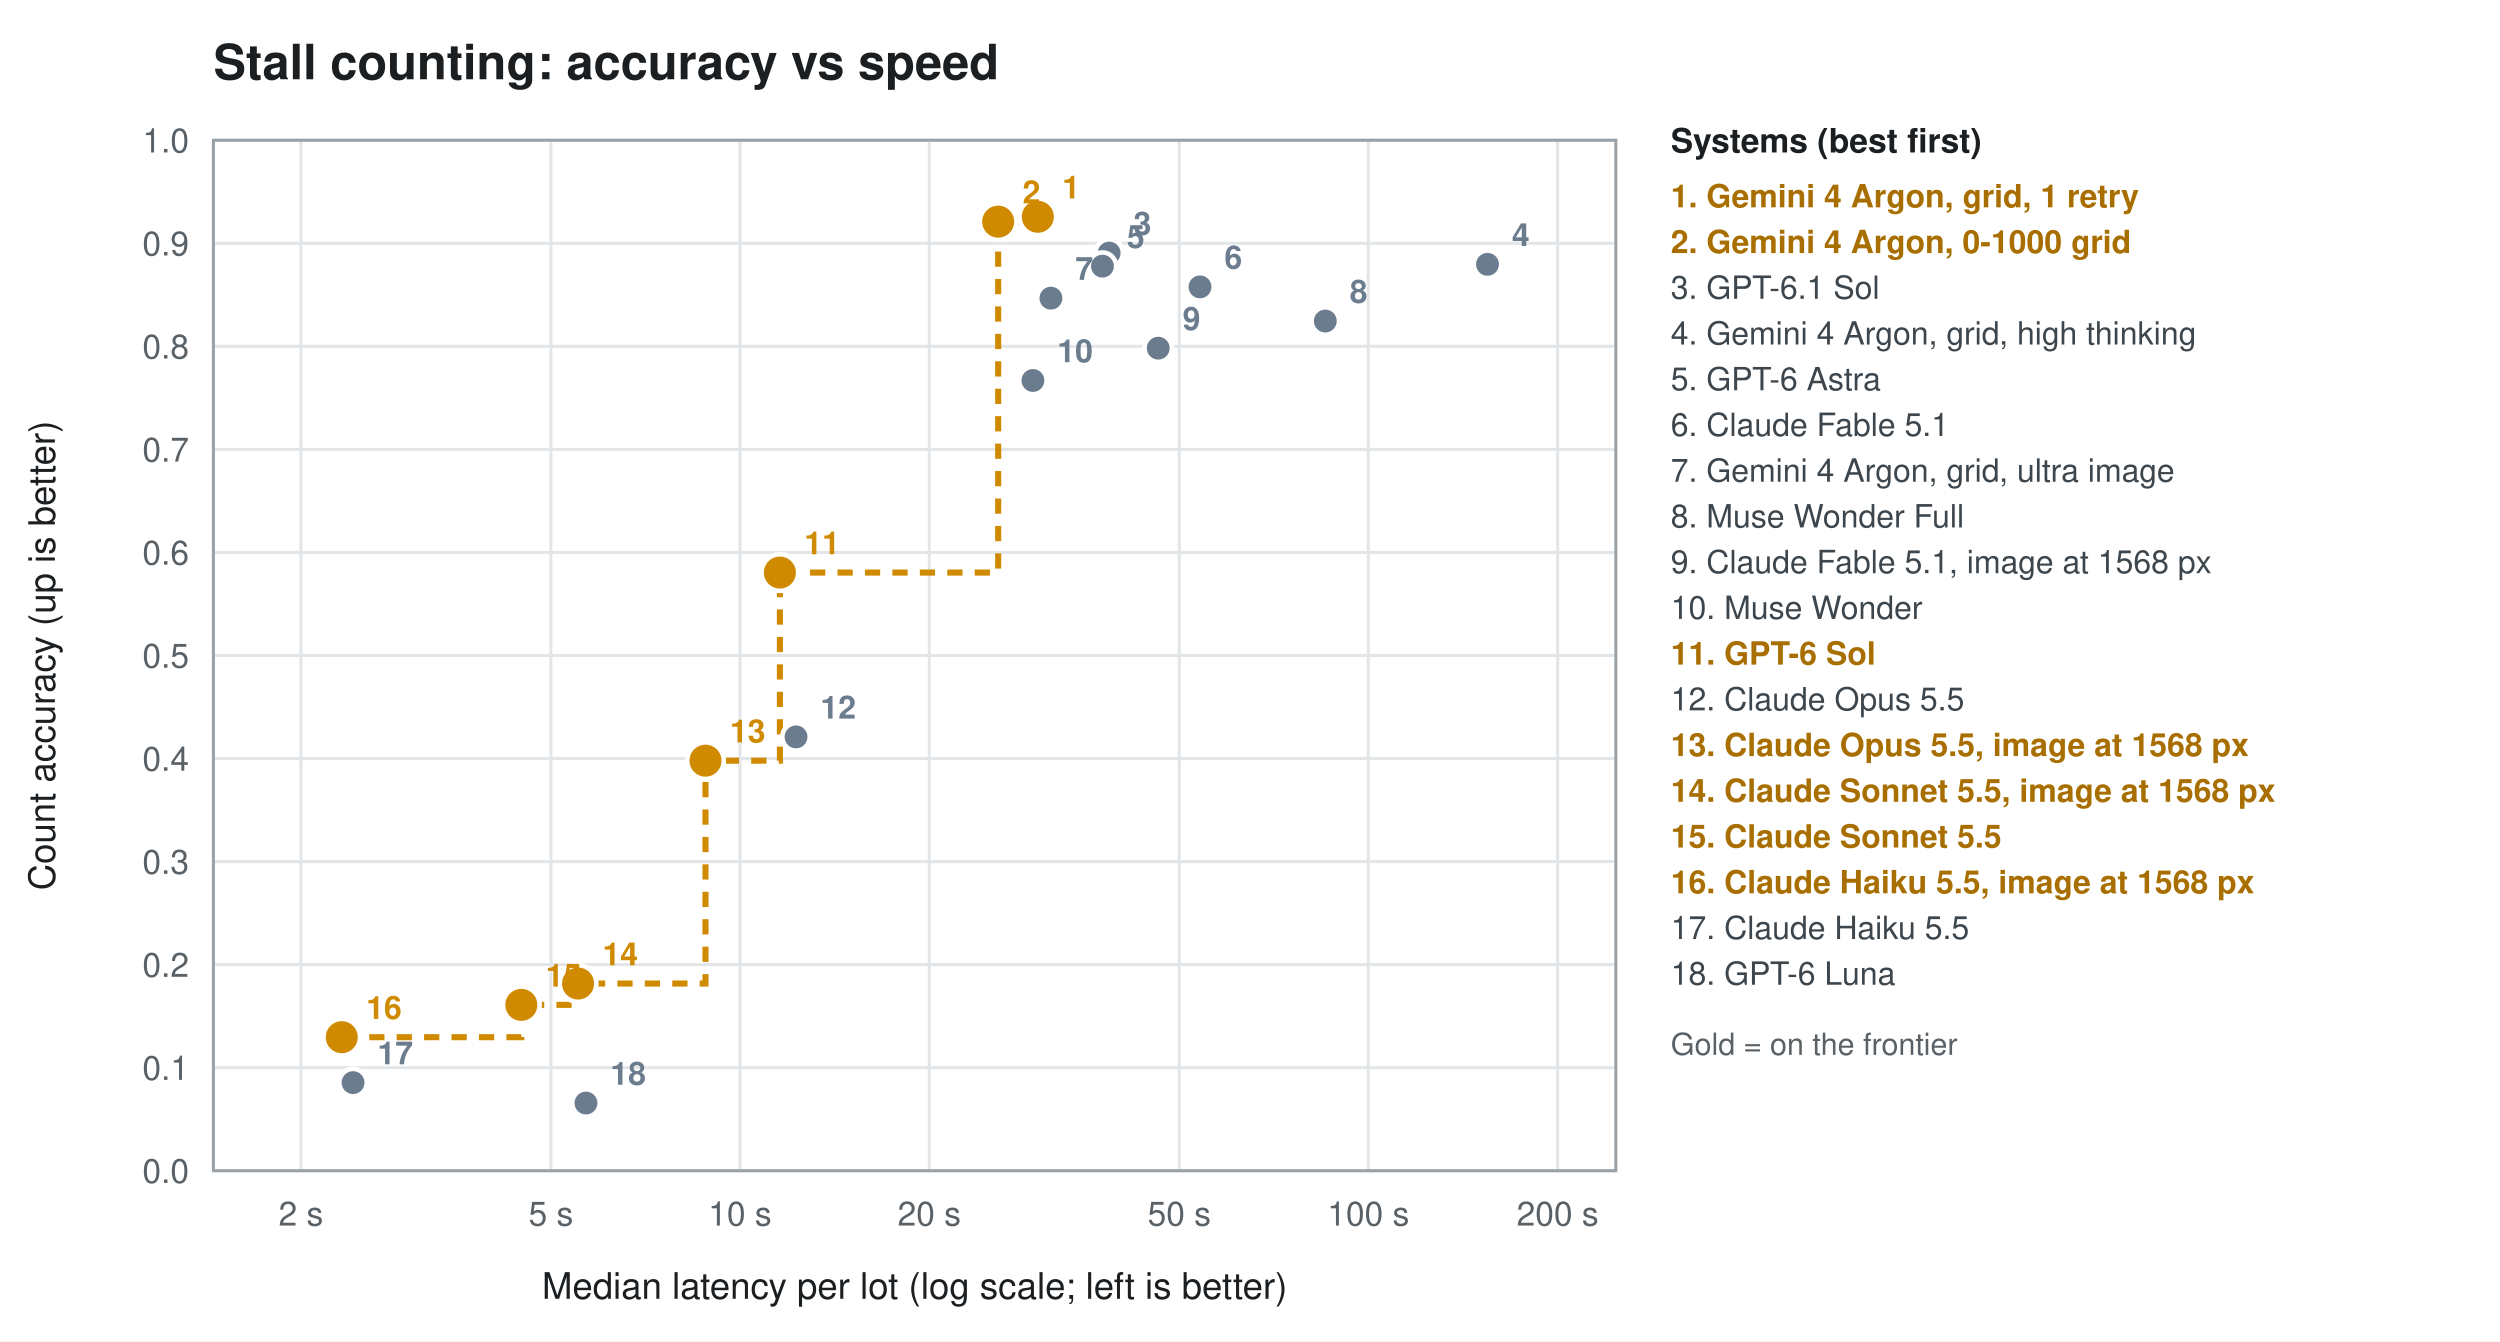
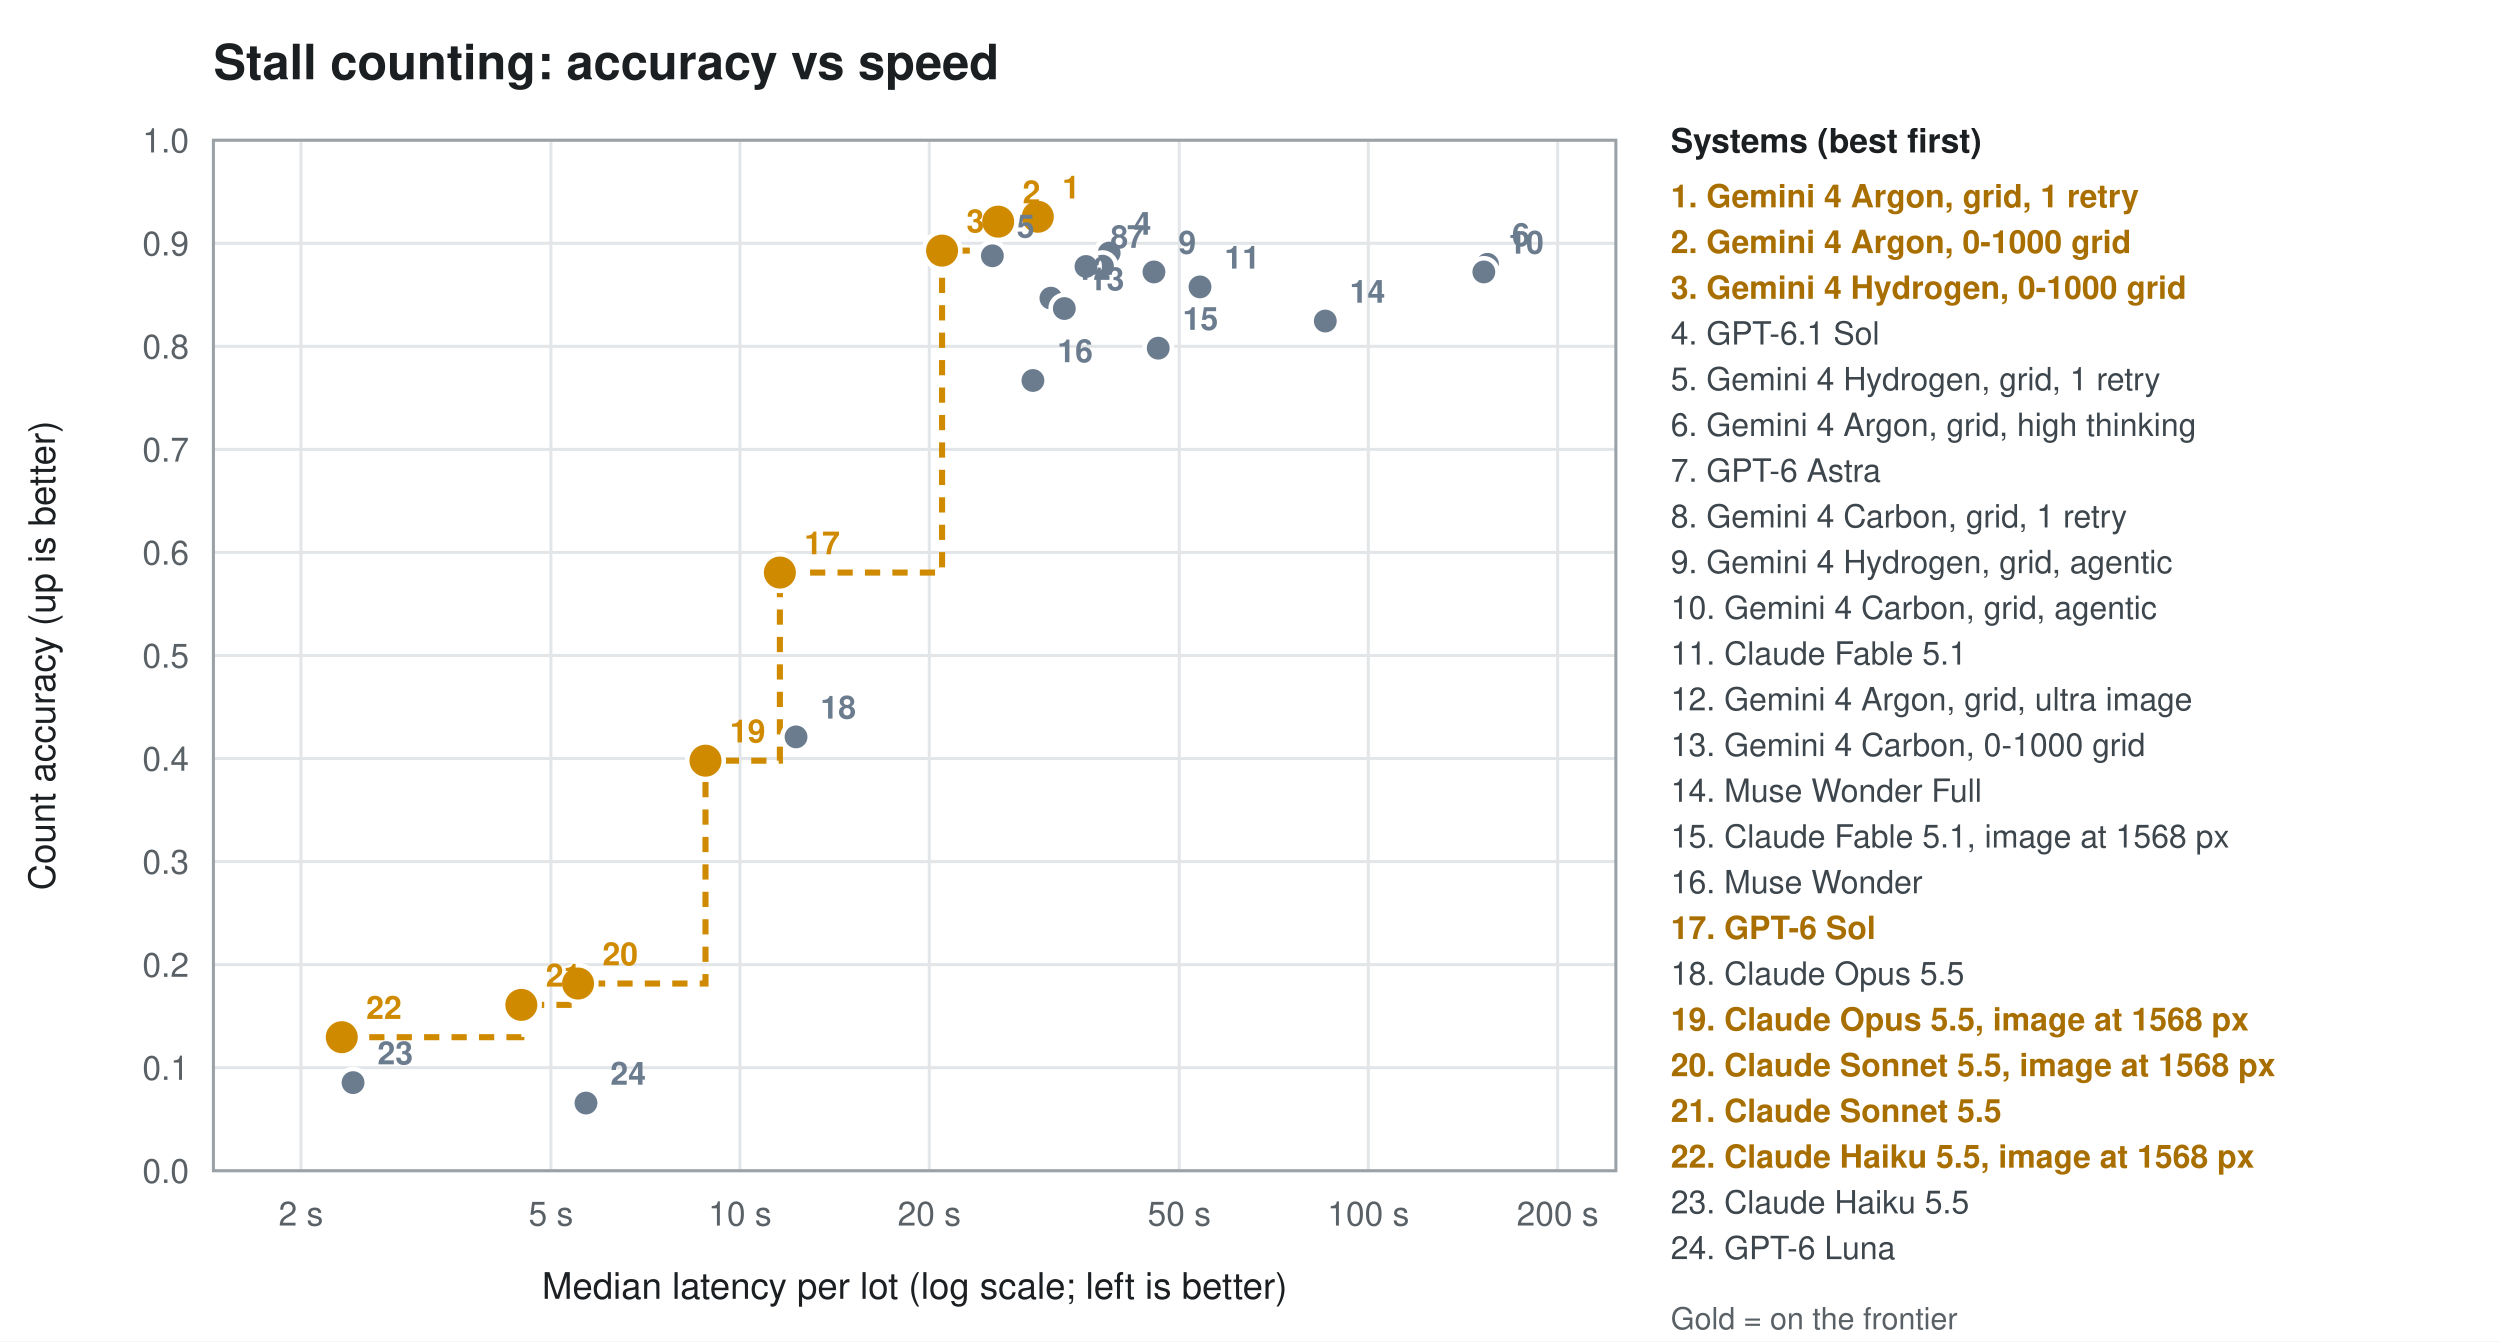
<svg xmlns="http://www.w3.org/2000/svg" viewBox="0 0 820 440" font-family="Helvetica, Arial, sans-serif">
  <rect width="820" height="440" fill="#ffffff" />
  <text x="70" y="26" font-size="16" font-weight="700" fill="#1b1f22">Stall counting: accuracy vs speed</text>
  <line x1="98.7" y1="46" x2="98.7" y2="384" stroke="#e3e6e8" />
  <text x="98.7" y="402" font-size="11" text-anchor="middle" fill="#5a6166">2 s</text>
  <line x1="180.7" y1="46" x2="180.7" y2="384" stroke="#e3e6e8" />
  <text x="180.7" y="402" font-size="11" text-anchor="middle" fill="#5a6166">5 s</text>
  <line x1="242.7" y1="46" x2="242.7" y2="384" stroke="#e3e6e8" />
  <text x="242.7" y="402" font-size="11" text-anchor="middle" fill="#5a6166">10 s</text>
  <line x1="304.8" y1="46" x2="304.8" y2="384" stroke="#e3e6e8" />
  <text x="304.8" y="402" font-size="11" text-anchor="middle" fill="#5a6166">20 s</text>
  <line x1="386.8" y1="46" x2="386.8" y2="384" stroke="#e3e6e8" />
  <text x="386.8" y="402" font-size="11" text-anchor="middle" fill="#5a6166">50 s</text>
  <line x1="448.8" y1="46" x2="448.8" y2="384" stroke="#e3e6e8" />
  <text x="448.8" y="402" font-size="11" text-anchor="middle" fill="#5a6166">100 s</text>
  <line x1="510.9" y1="46" x2="510.9" y2="384" stroke="#e3e6e8" />
  <text x="510.9" y="402" font-size="11" text-anchor="middle" fill="#5a6166">200 s</text>
  <line x1="70" y1="384.0" x2="530" y2="384.0" stroke="#e3e6e8" />
  <text x="62" y="388.0" font-size="11" text-anchor="end" fill="#5a6166">0.0</text>
  <line x1="70" y1="350.2" x2="530" y2="350.2" stroke="#e3e6e8" />
  <text x="62" y="354.2" font-size="11" text-anchor="end" fill="#5a6166">0.1</text>
  <line x1="70" y1="316.4" x2="530" y2="316.4" stroke="#e3e6e8" />
  <text x="62" y="320.4" font-size="11" text-anchor="end" fill="#5a6166">0.2</text>
  <line x1="70" y1="282.6" x2="530" y2="282.6" stroke="#e3e6e8" />
  <text x="62" y="286.6" font-size="11" text-anchor="end" fill="#5a6166">0.3</text>
  <line x1="70" y1="248.8" x2="530" y2="248.8" stroke="#e3e6e8" />
  <text x="62" y="252.8" font-size="11" text-anchor="end" fill="#5a6166">0.4</text>
  <line x1="70" y1="215.0" x2="530" y2="215.0" stroke="#e3e6e8" />
  <text x="62" y="219.0" font-size="11" text-anchor="end" fill="#5a6166">0.5</text>
  <line x1="70" y1="181.2" x2="530" y2="181.2" stroke="#e3e6e8" />
  <text x="62" y="185.2" font-size="11" text-anchor="end" fill="#5a6166">0.6</text>
  <line x1="70" y1="147.4" x2="530" y2="147.4" stroke="#e3e6e8" />
  <text x="62" y="151.4" font-size="11" text-anchor="end" fill="#5a6166">0.7</text>
  <line x1="70" y1="113.6" x2="530" y2="113.6" stroke="#e3e6e8" />
  <text x="62" y="117.6" font-size="11" text-anchor="end" fill="#5a6166">0.8</text>
  <line x1="70" y1="79.8" x2="530" y2="79.8" stroke="#e3e6e8" />
  <text x="62" y="83.8" font-size="11" text-anchor="end" fill="#5a6166">0.9</text>
  <line x1="70" y1="46.0" x2="530" y2="46.0" stroke="#e3e6e8" />
  <text x="62" y="50.0" font-size="11" text-anchor="end" fill="#5a6166">1.0</text>
  <rect x="70" y="46" width="460" height="338" fill="none" stroke="#9aa2a7" />
  <text x="300.0" y="426" font-size="12" text-anchor="middle" fill="#1b1f22">Median latency per lot (log scale; left is better)</text>
  <text transform="translate(18 215.0) rotate(-90)" font-size="12" text-anchor="middle" fill="#1b1f22">Count accuracy (up is better)</text>
-   <path d="M112.1,340.2 L171.0,340.2 L171.0,329.6 L189.6,329.6 L189.6,322.6 L231.4,322.6 L231.4,249.5 L255.8,249.5 L255.8,187.8 L327.4,187.8 L327.4,72.7 L340.4,72.7 L340.4,71.1" fill="none" stroke="#d08a00" stroke-width="2" stroke-dasharray="5 4" />
+   <path d="M112.1,340.2 L171.0,340.2 L171.0,329.6 L189.6,329.6 L189.6,322.6 L231.4,322.6 L231.4,249.5 L255.8,249.5 L255.8,187.8 L309.0,187.8 L309.0,82.2 L327.4,82.2 L327.4,72.7 L340.4,72.7 L340.4,71.1" fill="none" stroke="#d08a00" stroke-width="2" stroke-dasharray="5 4" />
  <circle cx="340.4" cy="71.1" r="6" fill="#d08a00" stroke="#ffffff" stroke-width="1.5" />
  <text x="348.4" y="65.1" font-size="10.5" font-weight="700" fill="#d08a00">1</text>
  <circle cx="327.4" cy="72.7" r="6" fill="#d08a00" stroke="#ffffff" stroke-width="1.5" />
  <text x="335.4" y="66.7" font-size="10.5" font-weight="700" fill="#d08a00">2</text>
+   <circle cx="309.0" cy="82.2" r="6" fill="#d08a00" stroke="#ffffff" stroke-width="1.5" />
+   <text x="317.0" y="76.2" font-size="10.5" font-weight="700" fill="#d08a00">3</text>
  <circle cx="363.8" cy="83.0" r="4.5" fill="#6b7c8f" stroke="#ffffff" stroke-width="1.5" />
-   <text x="371.8" y="77.0" font-size="10.5" font-weight="700" fill="#6b7c8f">3</text>
+   <text x="371.8" y="77.0" font-size="10.5" font-weight="700" fill="#6b7c8f">4</text>
+   <circle cx="325.5" cy="83.9" r="4.5" fill="#6b7c8f" stroke="#ffffff" stroke-width="1.5" />
+   <text x="333.5" y="77.9" font-size="10.5" font-weight="700" fill="#6b7c8f">5</text>
  <circle cx="487.9" cy="86.7" r="4.5" fill="#6b7c8f" stroke="#ffffff" stroke-width="1.5" />
-   <text x="495.9" y="80.7" font-size="10.5" font-weight="700" fill="#6b7c8f">4</text>
+   <text x="495.9" y="80.7" font-size="10.5" font-weight="700" fill="#6b7c8f">6</text>
  <circle cx="361.6" cy="87.3" r="4.5" fill="#6b7c8f" stroke="#ffffff" stroke-width="1.5" />
-   <text x="369.6" y="81.3" font-size="10.5" font-weight="700" fill="#6b7c8f">5</text>
+   <text x="369.6" y="81.3" font-size="10.5" font-weight="700" fill="#6b7c8f">7</text>
+   <circle cx="356.2" cy="87.4" r="4.5" fill="#6b7c8f" stroke="#ffffff" stroke-width="1.5" />
+   <text x="364.2" y="81.4" font-size="10.5" font-weight="700" fill="#6b7c8f">8</text>
+   <circle cx="378.5" cy="89.2" r="4.5" fill="#6b7c8f" stroke="#ffffff" stroke-width="1.5" />
+   <text x="386.5" y="83.2" font-size="10.5" font-weight="700" fill="#6b7c8f">9</text>
+   <circle cx="486.7" cy="89.2" r="4.5" fill="#6b7c8f" stroke="#ffffff" stroke-width="1.5" />
+   <text x="494.7" y="83.2" font-size="10.5" font-weight="700" fill="#6b7c8f">10</text>
  <circle cx="393.6" cy="94.1" r="4.5" fill="#6b7c8f" stroke="#ffffff" stroke-width="1.5" />
-   <text x="401.6" y="88.1" font-size="10.5" font-weight="700" fill="#6b7c8f">6</text>
+   <text x="401.6" y="88.1" font-size="10.5" font-weight="700" fill="#6b7c8f">11</text>
  <circle cx="344.7" cy="97.8" r="4.5" fill="#6b7c8f" stroke="#ffffff" stroke-width="1.5" />
-   <text x="352.7" y="91.8" font-size="10.5" font-weight="700" fill="#6b7c8f">7</text>
+   <text x="352.7" y="91.8" font-size="10.5" font-weight="700" fill="#6b7c8f">12</text>
+   <circle cx="349.1" cy="101.2" r="4.5" fill="#6b7c8f" stroke="#ffffff" stroke-width="1.5" />
+   <text x="357.1" y="95.2" font-size="10.5" font-weight="700" fill="#6b7c8f">13</text>
  <circle cx="434.7" cy="105.3" r="4.5" fill="#6b7c8f" stroke="#ffffff" stroke-width="1.5" />
-   <text x="442.7" y="99.3" font-size="10.5" font-weight="700" fill="#6b7c8f">8</text>
+   <text x="442.7" y="99.3" font-size="10.5" font-weight="700" fill="#6b7c8f">14</text>
  <circle cx="379.9" cy="114.2" r="4.5" fill="#6b7c8f" stroke="#ffffff" stroke-width="1.5" />
-   <text x="387.9" y="108.2" font-size="10.5" font-weight="700" fill="#6b7c8f">9</text>
+   <text x="387.9" y="108.2" font-size="10.5" font-weight="700" fill="#6b7c8f">15</text>
  <circle cx="338.8" cy="124.8" r="4.5" fill="#6b7c8f" stroke="#ffffff" stroke-width="1.5" />
-   <text x="346.8" y="118.8" font-size="10.5" font-weight="700" fill="#6b7c8f">10</text>
+   <text x="346.8" y="118.8" font-size="10.5" font-weight="700" fill="#6b7c8f">16</text>
  <circle cx="255.8" cy="187.8" r="6" fill="#d08a00" stroke="#ffffff" stroke-width="1.5" />
-   <text x="263.8" y="181.8" font-size="10.5" font-weight="700" fill="#d08a00">11</text>
+   <text x="263.8" y="181.8" font-size="10.5" font-weight="700" fill="#d08a00">17</text>
  <circle cx="261.1" cy="241.7" r="4.5" fill="#6b7c8f" stroke="#ffffff" stroke-width="1.5" />
-   <text x="269.1" y="235.7" font-size="10.5" font-weight="700" fill="#6b7c8f">12</text>
+   <text x="269.1" y="235.7" font-size="10.5" font-weight="700" fill="#6b7c8f">18</text>
  <circle cx="231.4" cy="249.5" r="6" fill="#d08a00" stroke="#ffffff" stroke-width="1.5" />
-   <text x="239.4" y="243.5" font-size="10.5" font-weight="700" fill="#d08a00">13</text>
+   <text x="239.4" y="243.5" font-size="10.5" font-weight="700" fill="#d08a00">19</text>
  <circle cx="189.6" cy="322.6" r="6" fill="#d08a00" stroke="#ffffff" stroke-width="1.5" />
-   <text x="197.6" y="316.6" font-size="10.5" font-weight="700" fill="#d08a00">14</text>
+   <text x="197.6" y="316.6" font-size="10.5" font-weight="700" fill="#d08a00">20</text>
  <circle cx="171.0" cy="329.6" r="6" fill="#d08a00" stroke="#ffffff" stroke-width="1.5" />
-   <text x="179.0" y="323.6" font-size="10.5" font-weight="700" fill="#d08a00">15</text>
+   <text x="179.0" y="323.6" font-size="10.5" font-weight="700" fill="#d08a00">21</text>
  <circle cx="112.1" cy="340.2" r="6" fill="#d08a00" stroke="#ffffff" stroke-width="1.5" />
-   <text x="120.1" y="334.2" font-size="10.5" font-weight="700" fill="#d08a00">16</text>
+   <text x="120.1" y="334.2" font-size="10.5" font-weight="700" fill="#d08a00">22</text>
  <circle cx="115.8" cy="355.1" r="4.5" fill="#6b7c8f" stroke="#ffffff" stroke-width="1.5" />
-   <text x="123.8" y="349.1" font-size="10.5" font-weight="700" fill="#6b7c8f">17</text>
+   <text x="123.8" y="349.1" font-size="10.5" font-weight="700" fill="#6b7c8f">23</text>
  <circle cx="192.2" cy="361.8" r="4.5" fill="#6b7c8f" stroke="#ffffff" stroke-width="1.5" />
-   <text x="200.2" y="355.8" font-size="10.5" font-weight="700" fill="#6b7c8f">18</text>
+   <text x="200.2" y="355.8" font-size="10.5" font-weight="700" fill="#6b7c8f">24</text>
  <text x="548" y="50" font-size="11" font-weight="700" fill="#1b1f22">Systems (best first)</text>
  <text x="548" y="68" font-size="10.5" fill="#a86f00" font-weight="700">1. Gemini 4 Argon, grid, 1 retry</text>
  <text x="548" y="83" font-size="10.5" fill="#a86f00" font-weight="700">2. Gemini 4 Argon, 0-1000 grid</text>
-   <text x="548" y="98" font-size="10.5" fill="#3d464c" font-weight="400">3. GPT-6.1 Sol</text>
-   <text x="548" y="113" font-size="10.5" fill="#3d464c" font-weight="400">4. Gemini 4 Argon, grid, high thinking</text>
-   <text x="548" y="128" font-size="10.5" fill="#3d464c" font-weight="400">5. GPT-6 Astra</text>
-   <text x="548" y="143" font-size="10.5" fill="#3d464c" font-weight="400">6. Claude Fable 5.1</text>
-   <text x="548" y="158" font-size="10.5" fill="#3d464c" font-weight="400">7. Gemini 4 Argon, grid, ultra image</text>
-   <text x="548" y="173" font-size="10.5" fill="#3d464c" font-weight="400">8. Muse Wonder Full</text>
-   <text x="548" y="188" font-size="10.5" fill="#3d464c" font-weight="400">9. Claude Fable 5.1, image at 1568 px</text>
-   <text x="548" y="203" font-size="10.5" fill="#3d464c" font-weight="400">10. Muse Wonder</text>
-   <text x="548" y="218" font-size="10.5" fill="#a86f00" font-weight="700">11. GPT-6 Sol</text>
-   <text x="548" y="233" font-size="10.5" fill="#3d464c" font-weight="400">12. Claude Opus 5.5</text>
-   <text x="548" y="248" font-size="10.5" fill="#a86f00" font-weight="700">13. Claude Opus 5.5, image at 1568 px</text>
-   <text x="548" y="263" font-size="10.5" fill="#a86f00" font-weight="700">14. Claude Sonnet 5.5, image at 1568 px</text>
-   <text x="548" y="278" font-size="10.5" fill="#a86f00" font-weight="700">15. Claude Sonnet 5.5</text>
-   <text x="548" y="293" font-size="10.5" fill="#a86f00" font-weight="700">16. Claude Haiku 5.5, image at 1568 px</text>
-   <text x="548" y="308" font-size="10.5" fill="#3d464c" font-weight="400">17. Claude Haiku 5.5</text>
-   <text x="548" y="323" font-size="10.5" fill="#3d464c" font-weight="400">18. GPT-6 Luna</text>
-   <text x="548" y="346" font-size="10" fill="#5a6166">Gold = on the frontier</text>
+   <text x="548" y="98" font-size="10.5" fill="#a86f00" font-weight="700">3. Gemini 4 Hydrogen, 0-1000 grid</text>
+   <text x="548" y="113" font-size="10.5" fill="#3d464c" font-weight="400">4. GPT-6.1 Sol</text>
+   <text x="548" y="128" font-size="10.5" fill="#3d464c" font-weight="400">5. Gemini 4 Hydrogen, grid, 1 retry</text>
+   <text x="548" y="143" font-size="10.5" fill="#3d464c" font-weight="400">6. Gemini 4 Argon, grid, high thinking</text>
+   <text x="548" y="158" font-size="10.5" fill="#3d464c" font-weight="400">7. GPT-6 Astra</text>
+   <text x="548" y="173" font-size="10.5" fill="#3d464c" font-weight="400">8. Gemini 4 Carbon, grid, 1 retry</text>
+   <text x="548" y="188" font-size="10.5" fill="#3d464c" font-weight="400">9. Gemini 4 Hydrogen, grid, agentic</text>
+   <text x="548" y="203" font-size="10.5" fill="#3d464c" font-weight="400">10. Gemini 4 Carbon, grid, agentic</text>
+   <text x="548" y="218" font-size="10.5" fill="#3d464c" font-weight="400">11. Claude Fable 5.1</text>
+   <text x="548" y="233" font-size="10.5" fill="#3d464c" font-weight="400">12. Gemini 4 Argon, grid, ultra image</text>
+   <text x="548" y="248" font-size="10.5" fill="#3d464c" font-weight="400">13. Gemini 4 Carbon, 0-1000 grid</text>
+   <text x="548" y="263" font-size="10.5" fill="#3d464c" font-weight="400">14. Muse Wonder Full</text>
+   <text x="548" y="278" font-size="10.5" fill="#3d464c" font-weight="400">15. Claude Fable 5.1, image at 1568 px</text>
+   <text x="548" y="293" font-size="10.5" fill="#3d464c" font-weight="400">16. Muse Wonder</text>
+   <text x="548" y="308" font-size="10.5" fill="#a86f00" font-weight="700">17. GPT-6 Sol</text>
+   <text x="548" y="323" font-size="10.5" fill="#3d464c" font-weight="400">18. Claude Opus 5.5</text>
+   <text x="548" y="338" font-size="10.5" fill="#a86f00" font-weight="700">19. Claude Opus 5.5, image at 1568 px</text>
+   <text x="548" y="353" font-size="10.5" fill="#a86f00" font-weight="700">20. Claude Sonnet 5.5, image at 1568 px</text>
+   <text x="548" y="368" font-size="10.5" fill="#a86f00" font-weight="700">21. Claude Sonnet 5.5</text>
+   <text x="548" y="383" font-size="10.5" fill="#a86f00" font-weight="700">22. Claude Haiku 5.5, image at 1568 px</text>
+   <text x="548" y="398" font-size="10.5" fill="#3d464c" font-weight="400">23. Claude Haiku 5.5</text>
+   <text x="548" y="413" font-size="10.5" fill="#3d464c" font-weight="400">24. GPT-6 Luna</text>
+   <text x="548" y="436" font-size="10" fill="#5a6166">Gold = on the frontier</text>
</svg>
